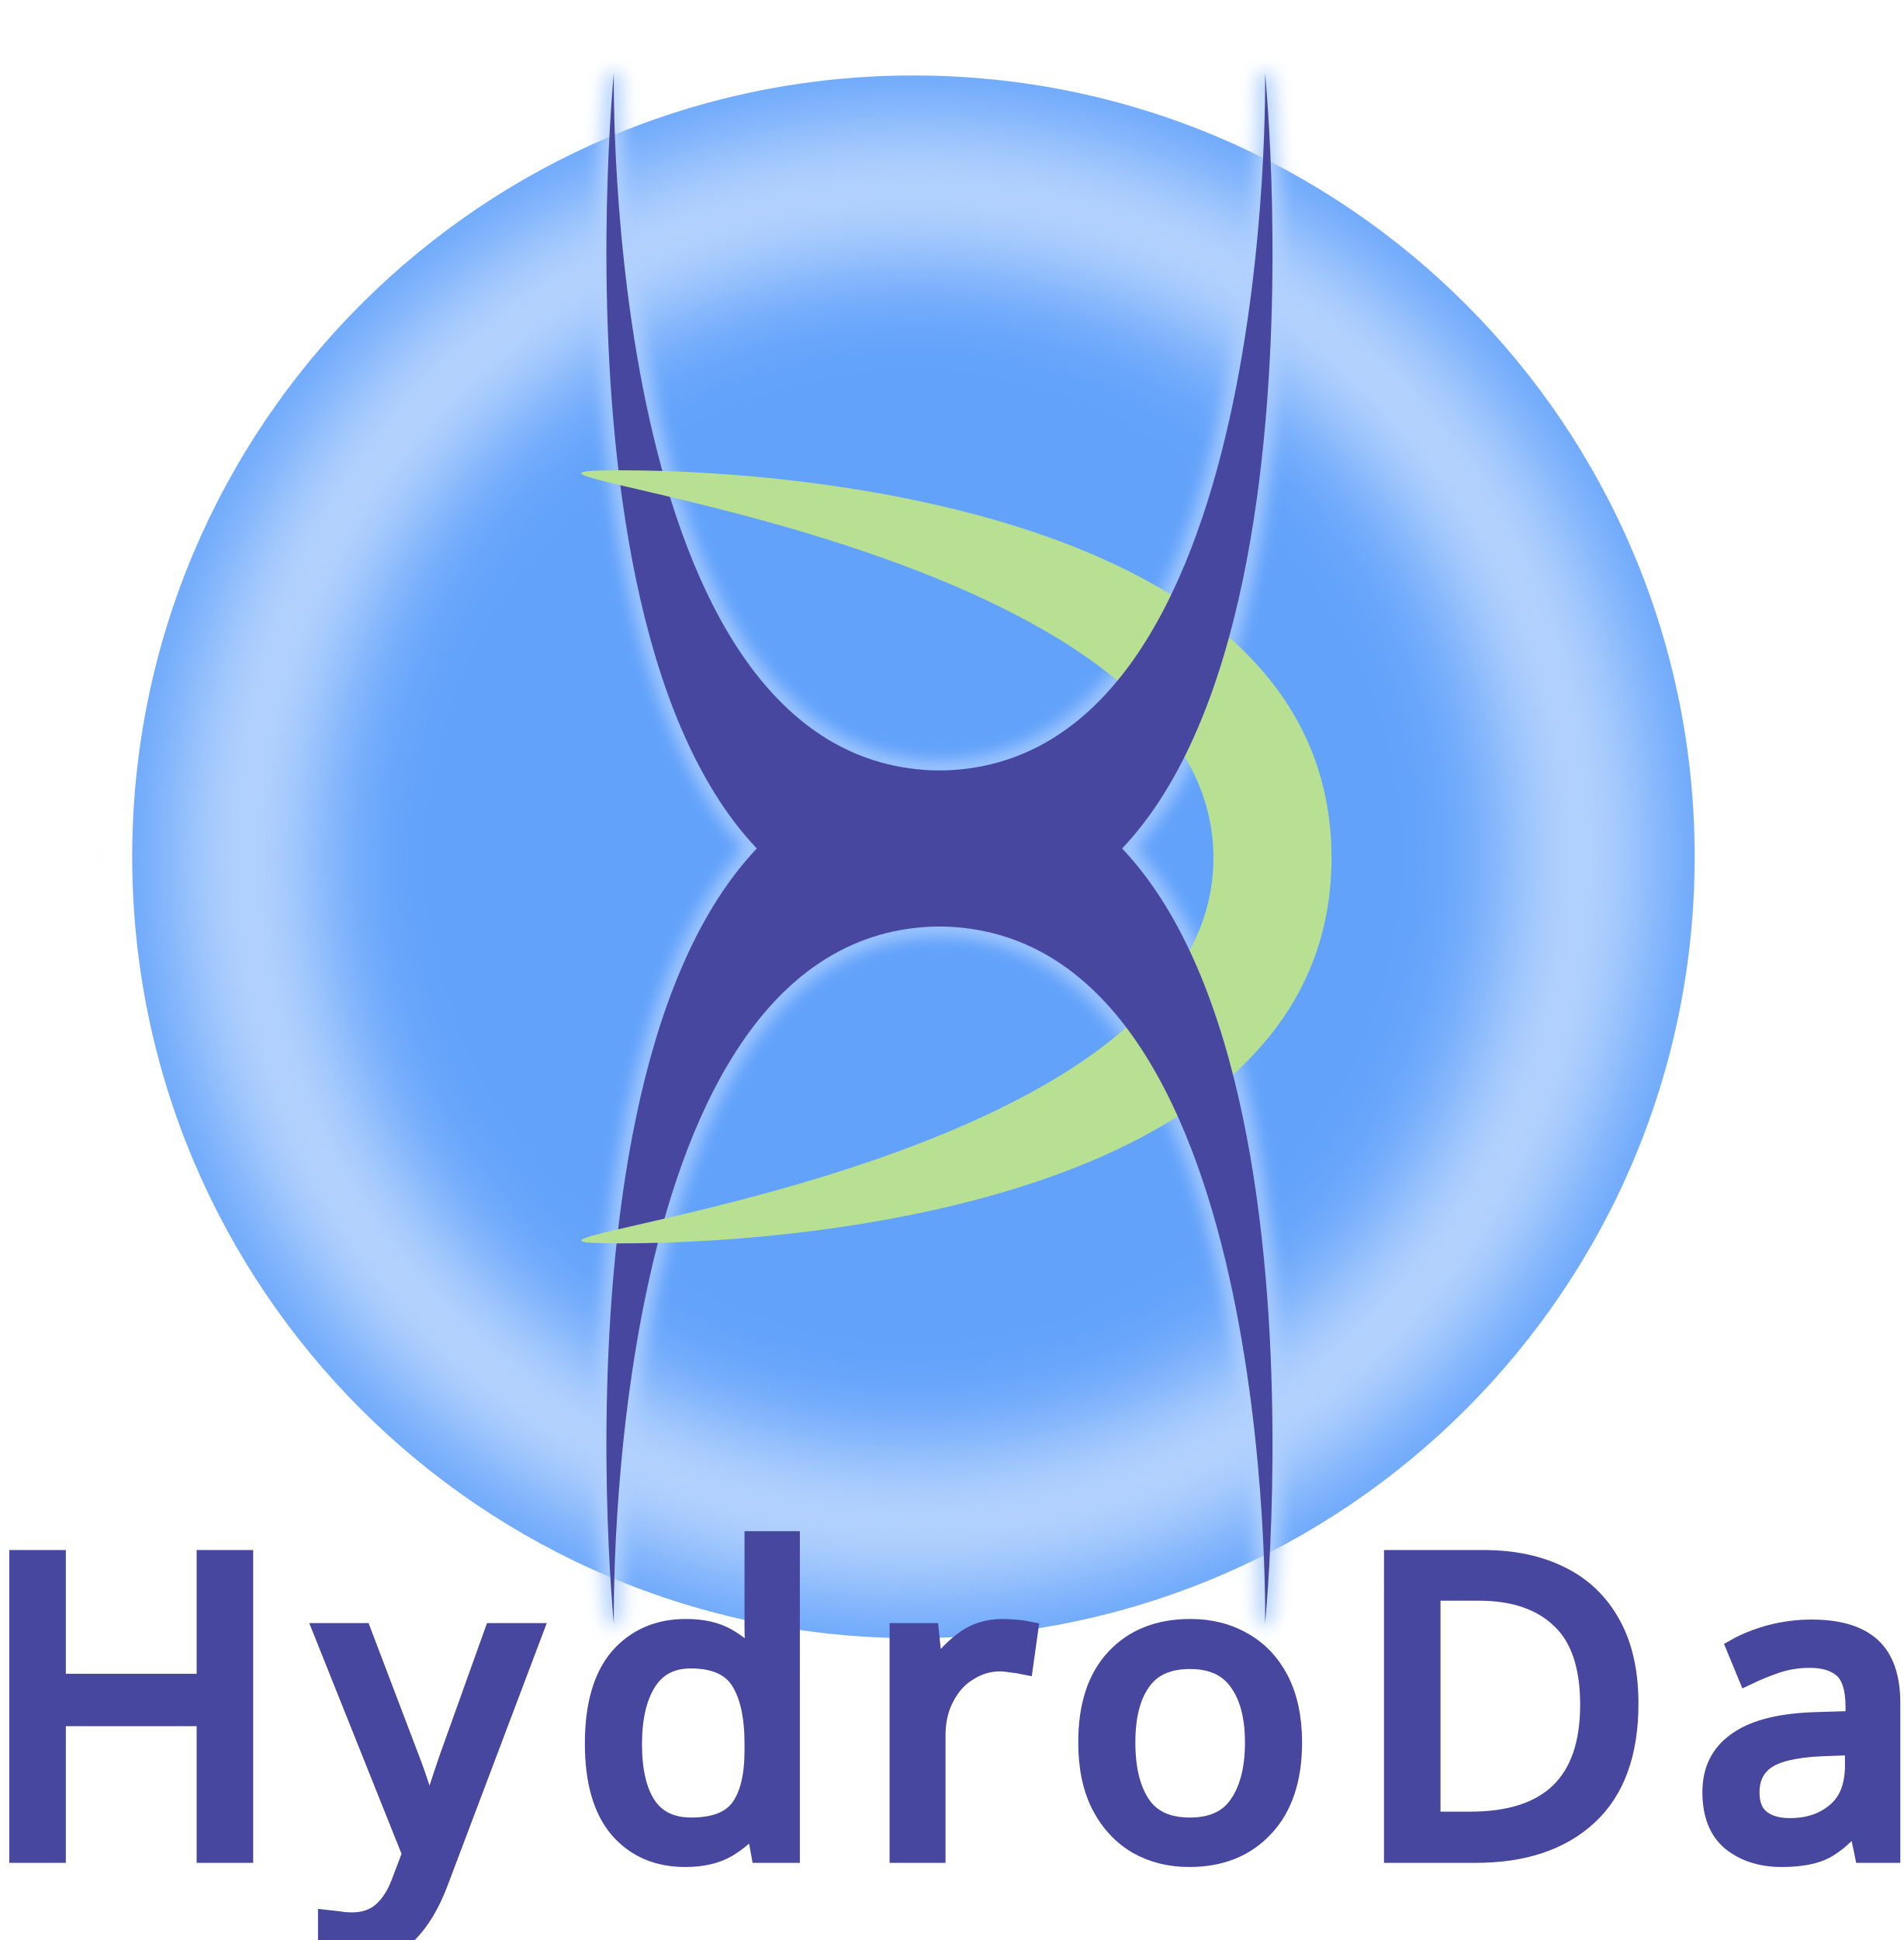
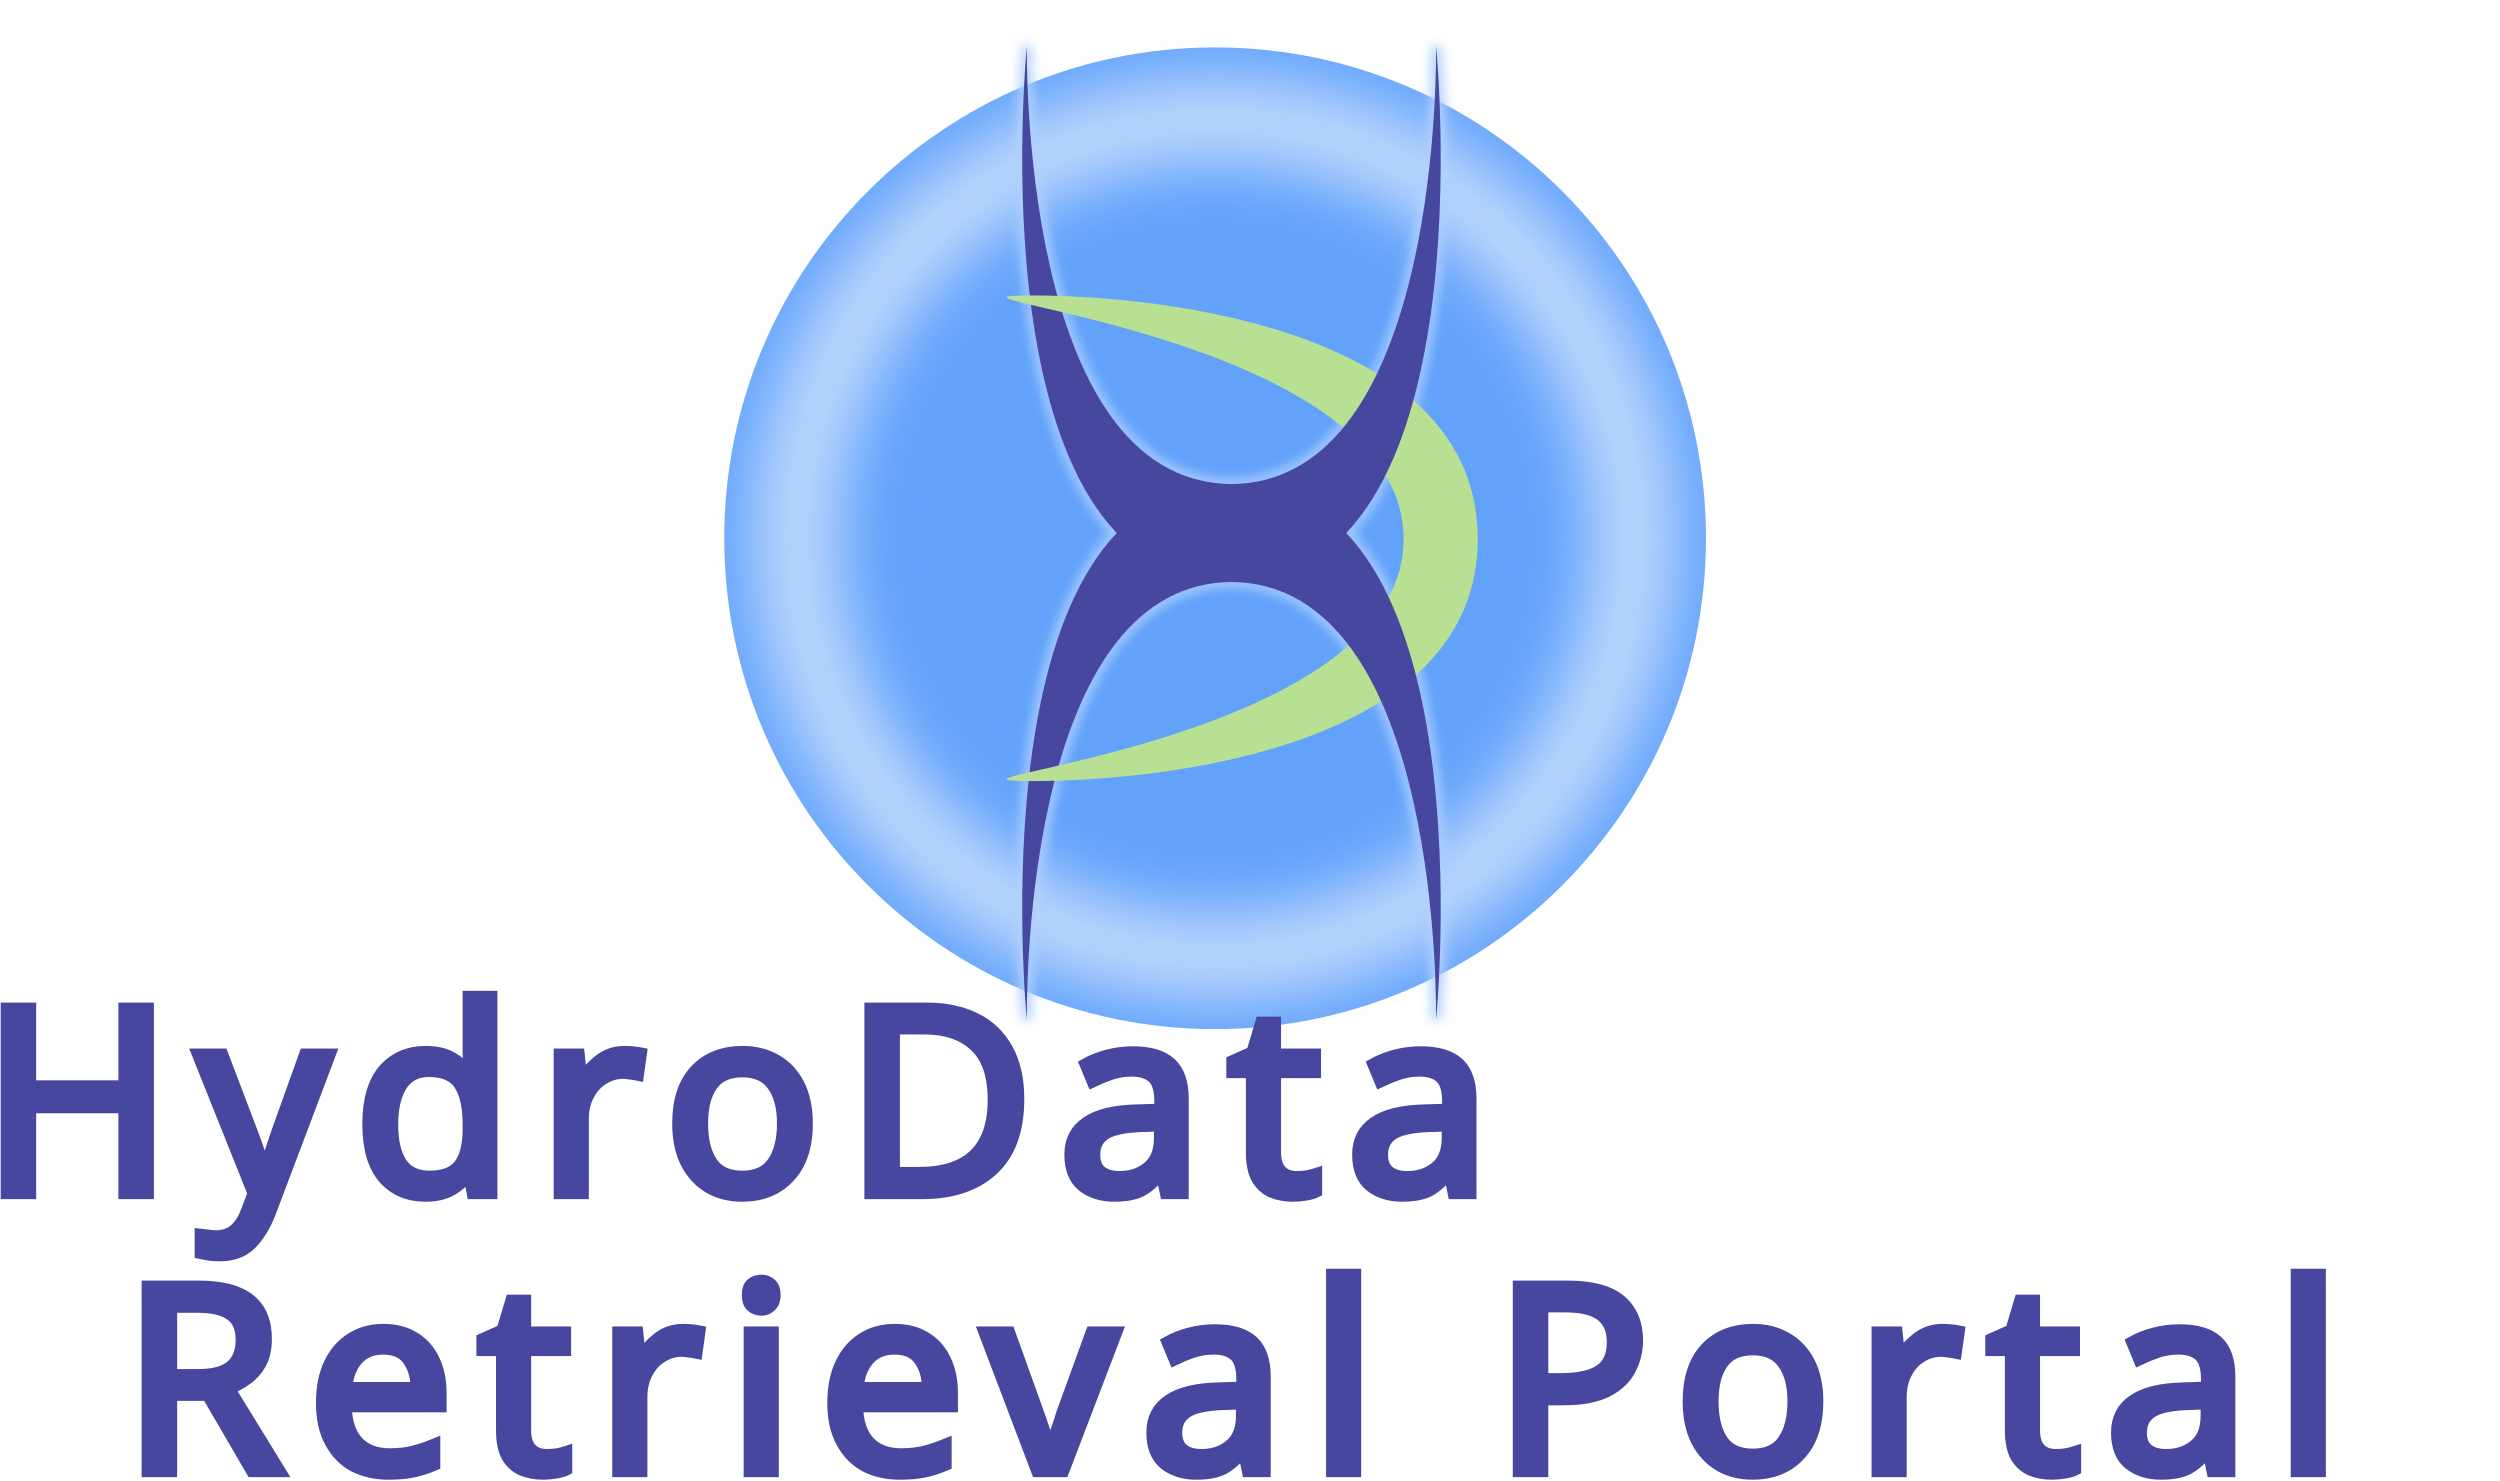
- <svg xmlns="http://www.w3.org/2000/svg" id="svg4542" viewBox="0 0 202.132 205.964" version="1.1" width="202.132" height="205.964">
+ <svg xmlns="http://www.w3.org/2000/svg" id="svg4542" viewBox="0 0 422.501 250.135" version="1.1" width="422.501" height="250.136">
  <defs id="defs3773">
    <clipPath clipPathUnits="userSpaceOnUse" id="clipPath5591">
      <rect style="opacity:0.412;fill:#e2ddfb;fill-opacity:1;stroke-width:0.229" id="rect5593" width="25.73" height="60.141" x="-588.978" y="-44.977" />
    </clipPath>
    <filter style="color-interpolation-filters:sRGB" id="filter6688" x="-0.102" width="1.204" y="-0.102" height="1.204">
      <feGaussianBlur stdDeviation="1.968" id="feGaussianBlur6690" />
    </filter>
    <filter style="color-interpolation-filters:sRGB" id="filter7623" x="-0.03" width="1.06" y="-0.013" height="1.026">
      <feGaussianBlur stdDeviation="1.083" id="feGaussianBlur7625" />
    </filter>
  </defs>
-   <g id="layer1" transform="translate(-216.0453,-320.6695)">
+   <g id="layer1" transform="translate(-107.6843,-320.6695)">
    <g id="g4417" transform="matrix(4.0034,0,0,4.0034,2687.6,451.03)">
      <g id="g845" transform="matrix(0.8152386,0,0,0.8152386,-113.2341,0.1759381)">
        <circle style="fill:#62a2fb;fill-opacity:1;stroke-width:0.25" id="circle5788" cx="-588.665" cy="-12.286" r="25.417" />
        <path id="path4588" d="m -588.665,-35.436 a 23.149,23.149 0 0 0 -23.149,23.149 23.149,23.149 0 0 0 23.149,23.149 23.149,23.149 0 0 0 23.149,-23.149 23.149,23.149 0 0 0 -23.149,-23.149 z m 0,2.849 a 20.3,20.3 0 0 1 20.3,20.3 20.3,20.3 0 0 1 -20.3,20.3 20.3,20.3 0 0 1 -20.3,-20.3 20.3,20.3 0 0 1 20.3,-20.3 z" style="fill:#f4f8ff;fill-opacity:1;stroke-width:0.227;filter:url(#filter6688)" />
        <path transform="matrix(0.2497877,0,0,0.2497877,-614.0819,-37.70361)" id="path7210" d="m 62.738,-0.309 c 0,0 -7.399,73.542 18.619,100.977 -26.018,27.434 -18.619,100.977 -18.619,100.977 0,0 -1.65,-90.434 42.408,-90.818 44.058,0.384 42.408,90.818 42.408,90.818 0,0 7.399,-73.542 -18.619,-100.977 26.018,-27.434 18.619,-100.977 18.619,-100.977 0,0 1.65,90.436 -42.408,90.82 C 61.088,90.128 62.738,-0.309 62.738,-0.309 Z" style="fill:none;fill-opacity:1;stroke:#b0d0fd;stroke-width:2;stroke-linecap:butt;stroke-linejoin:miter;stroke-miterlimit:4;stroke-dasharray:none;stroke-opacity:1;filter:url(#filter7623)" />
        <path style="fill:#4747a0;fill-opacity:1;stroke:none;stroke-width:0.062px;stroke-linecap:butt;stroke-linejoin:miter;stroke-opacity:1" d="m -598.411,-37.78 c 0,0 -2.797,27.805 10.593,27.76 0.038,-1.692 0,-2.387 0,-5.074 -11.005,-0.096 -10.593,-22.685 -10.593,-22.685 z" id="path6724" />
        <path id="path6728" d="m -598.411,12.665 c 0,0 -2.797,-27.805 10.593,-27.76 0.038,1.692 0,2.387 0,5.074 -11.005,0.096 -10.593,22.685 -10.593,22.685 z" style="fill:#4747a0;fill-opacity:1;stroke:none;stroke-width:0.062px;stroke-linecap:butt;stroke-linejoin:miter;stroke-opacity:1" />
        <path d="m -598.214,-24.86 c -7.27,0 19.309,1.947 19.309,12.61 0,10.663 -26.579,12.538 -19.309,12.538 7.27,0 23.151,-1.874 23.151,-12.538 0,-10.663 -15.881,-12.61 -23.151,-12.61 z" id="path4584" style="fill:#b8e092;fill-opacity:1" />
        <path id="path6722" d="m -577.225,-37.78 c 0,0 2.797,27.805 -10.593,27.76 -0.038,-1.692 0,-2.387 0,-5.074 11.005,-0.096 10.593,-22.685 10.593,-22.685 z" style="fill:#4747a0;fill-opacity:1;stroke:none;stroke-width:0.062px;stroke-linecap:butt;stroke-linejoin:miter;stroke-opacity:1" />
        <path style="fill:#4747a0;fill-opacity:1;stroke:none;stroke-width:0.062px;stroke-linecap:butt;stroke-linejoin:miter;stroke-opacity:1" d="m -577.225,12.665 c 0,0 2.797,-27.805 -10.593,-27.76 -0.038,1.692 0,2.387 0,5.074 11.005,0.096 10.593,22.685 10.593,22.685 z" id="path6726" />
      </g>
-       <text xml:space="preserve" style="font-style:normal;font-weight:normal;font-size:18.178px;line-height:1.25;font-family:sans-serif;letter-spacing:0px;word-spacing:0px;fill:#4747a0;fill-opacity:1;stroke:#4747a0;stroke-width:0.515;stroke-miterlimit:4;stroke-dasharray:none;stroke-opacity:1" x="-617.921" y="16.582" id="text849">
-         <tspan id="tspan847" x="-617.921" y="16.582" style="font-style:normal;font-variant:normal;font-weight:normal;font-stretch:normal;font-size:10.907px;font-family:Rachana;-inkscape-font-specification:Rachana;letter-spacing:1.045px;word-spacing:0px;fill:#4747a0;fill-opacity:1;stroke:#4747a0;stroke-width:0.515;stroke-miterlimit:4;stroke-dasharray:none;stroke-opacity:1" dx="0">HydroData</tspan>
+       <text xml:space="preserve" style="font-style:normal;font-weight:normal;font-size:18.178px;line-height:0.5;font-family:sans-serif;letter-spacing:0px;word-spacing:0px;fill:#4747a0;fill-opacity:1;stroke:#4747a0;stroke-width:0.515;stroke-miterlimit:4;stroke-dasharray:none;stroke-opacity:1" x="-592.593" y="17.799" id="text849">
+         <tspan id="tspan847" x="-592.071" y="17.799" style="font-style:normal;font-variant:normal;font-weight:normal;font-stretch:normal;font-size:10.906px;line-height:0.5;font-family:Rachana;-inkscape-font-specification:'Rachana, Normal';font-variant-ligatures:normal;font-variant-caps:normal;font-variant-numeric:normal;font-feature-settings:normal;text-align:center;letter-spacing:1.045px;word-spacing:0px;writing-mode:lr-tb;text-anchor:middle;fill:#4747a0;fill-opacity:1;stroke:#4747a0;stroke-width:0.515;stroke-miterlimit:4;stroke-dasharray:none;stroke-opacity:1" dx="0">HydroData</tspan>
+         <tspan x="-590.036" y="29.533" style="font-style:normal;font-variant:normal;font-weight:normal;font-stretch:normal;font-size:10.906px;line-height:0.5;font-family:Rachana;-inkscape-font-specification:'Rachana, Normal';font-variant-ligatures:normal;font-variant-caps:normal;font-variant-numeric:normal;font-feature-settings:normal;text-align:center;letter-spacing:1.045px;word-spacing:0px;writing-mode:lr-tb;text-anchor:middle;fill:#4747a0;fill-opacity:1;stroke:#4747a0;stroke-width:0.515;stroke-miterlimit:4;stroke-dasharray:none;stroke-opacity:1" dx="0 0 0 0 0 0 0 0 0 0 0 0 0 0 0 0 0 0 0 0 0 0 0" id="tspan936">Data Retrieval Portal </tspan>
      </text>
    </g>
  </g>
</svg>
